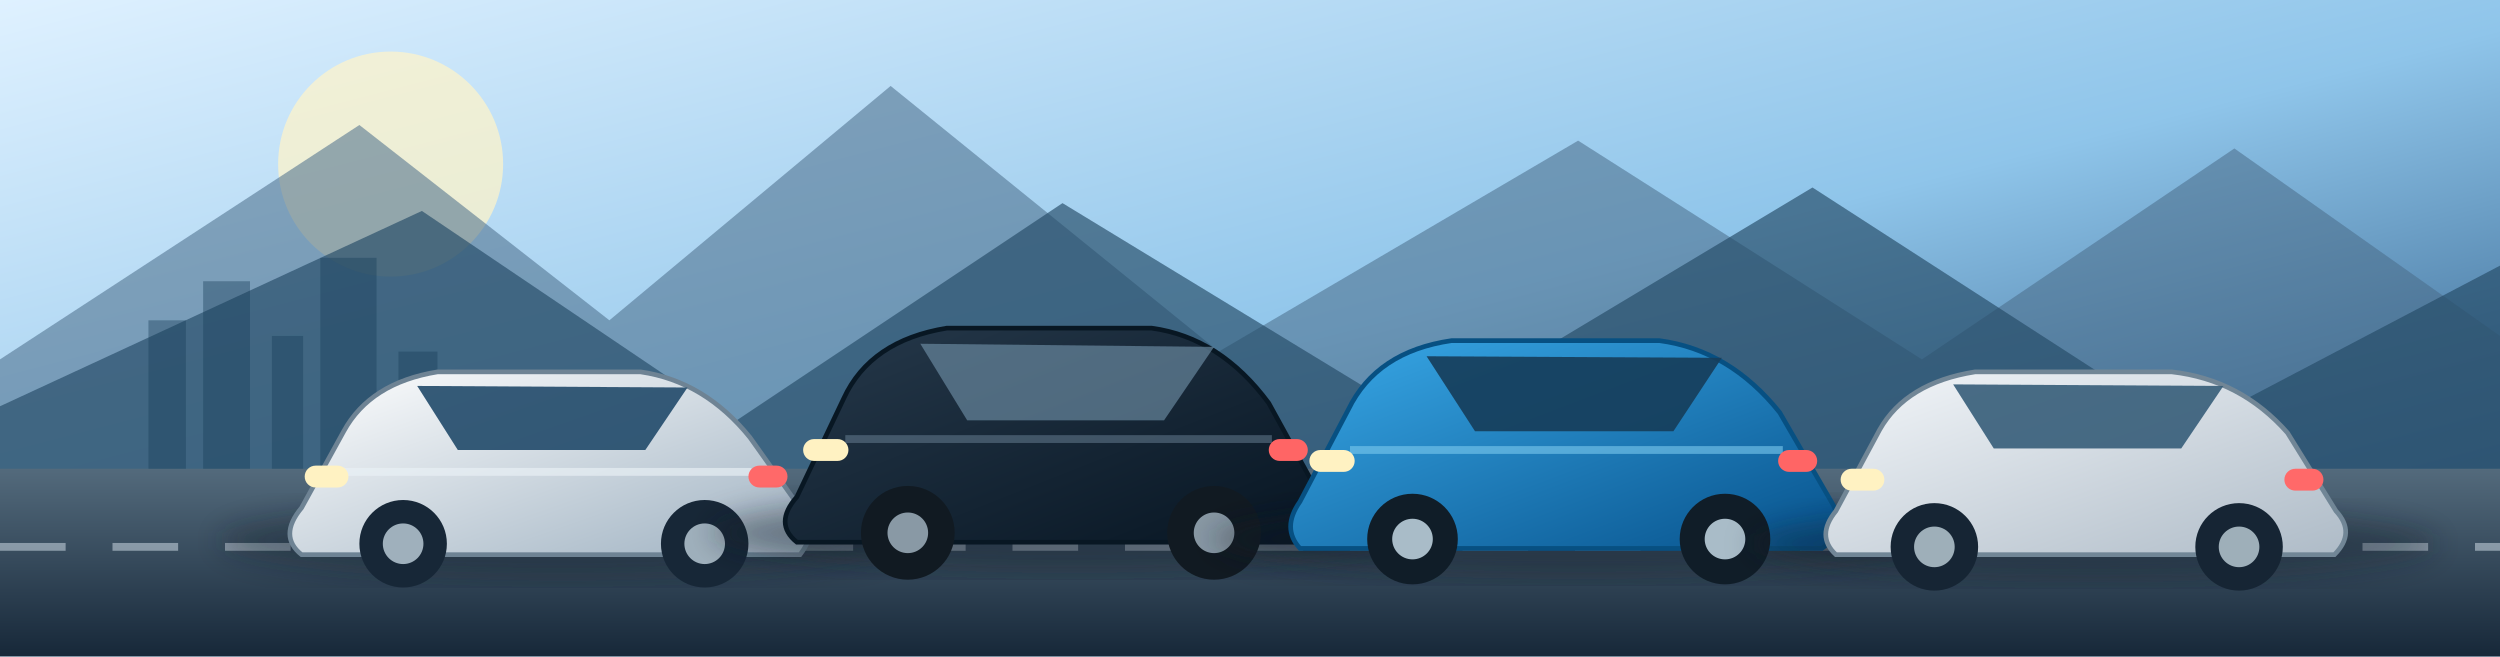
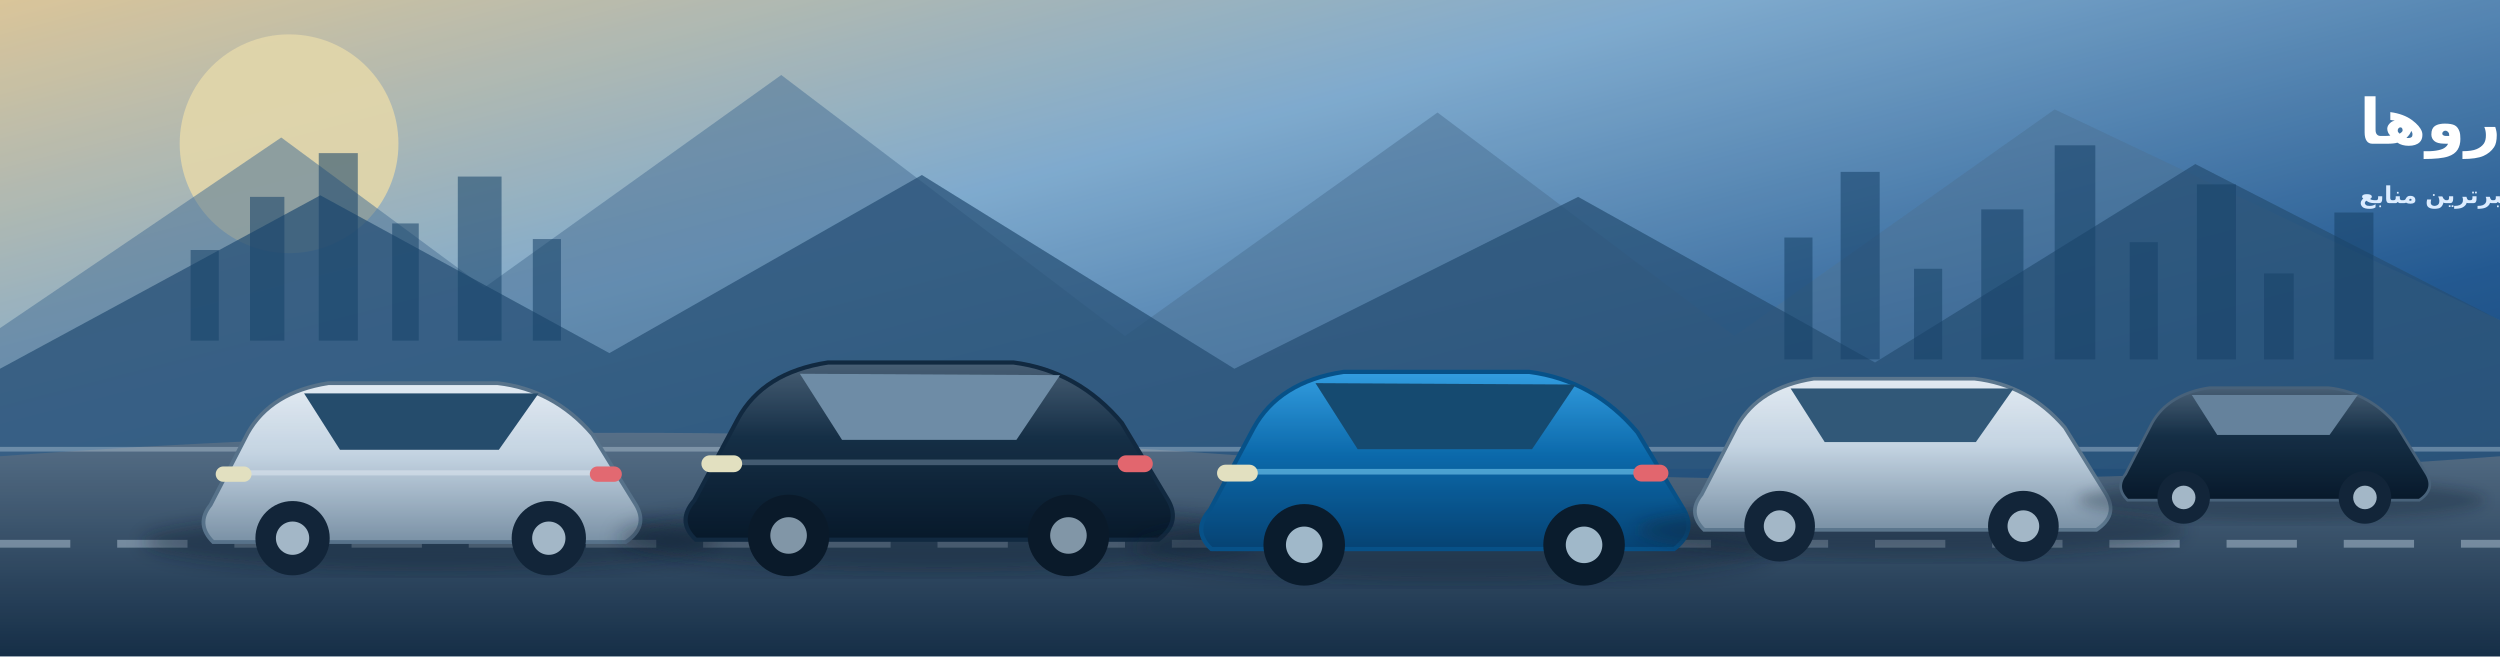
- <svg xmlns="http://www.w3.org/2000/svg" viewBox="0 0 1600 420" role="img" aria-label="تصویر خودروها">
+ <svg xmlns="http://www.w3.org/2000/svg" viewBox="0 0 1600 420" role="img" aria-label="قیمت روز خودروها">
  <defs>
    <linearGradient id="sky" x1="0" y1="0" x2="1" y2="1">
-       <stop offset="0" stop-color="#dff1ff" />
-       <stop offset=".52" stop-color="#8fc5ea" />
-       <stop offset="1" stop-color="#123d69" />
+       <stop stop-color="#f6d59a" />
+       <stop offset=".34" stop-color="#8fb7d6" />
+       <stop offset=".7" stop-color="#275b91" />
+       <stop offset="1" stop-color="#0b315d" />
    </linearGradient>
    <linearGradient id="road" x1="0" y1="0" x2="0" y2="1">
-       <stop offset="0" stop-color="#536a7c" />
-       <stop offset="1" stop-color="#172839" />
+       <stop stop-color="#617486" />
+       <stop offset="1" stop-color="#172a3d" />
    </linearGradient>
-     <linearGradient id="car1" x1="0" y1="0" x2="1" y2="1">
-       <stop stop-color="#ffffff" />
-       <stop offset="1" stop-color="#9eb1c1" />
+     <linearGradient id="silver" x1="0" y1="0" x2="0" y2="1">
+       <stop stop-color="#fff" />
+       <stop offset=".45" stop-color="#dce5ec" />
+       <stop offset="1" stop-color="#899aa8" />
    </linearGradient>
-     <linearGradient id="car2" x1="0" y1="0" x2="1" y2="1">
-       <stop stop-color="#26394b" />
-       <stop offset="1" stop-color="#071522" />
+     <linearGradient id="dark" x1="0" y1="0" x2="0" y2="1">
+       <stop stop-color="#506171" />
+       <stop offset=".42" stop-color="#172b3c" />
+       <stop offset="1" stop-color="#07121d" />
    </linearGradient>
-     <linearGradient id="car3" x1="0" y1="0" x2="1" y2="1">
-       <stop stop-color="#39a9e8" />
-       <stop offset="1" stop-color="#07528c" />
+     <linearGradient id="blue" x1="0" y1="0" x2="0" y2="1">
+       <stop stop-color="#38a8eb" />
+       <stop offset=".48" stop-color="#0b6cad" />
+       <stop offset="1" stop-color="#06416f" />
    </linearGradient>
-     <linearGradient id="car4" x1="0" y1="0" x2="1" y2="1">
-       <stop stop-color="#f4f7fa" />
-       <stop offset="1" stop-color="#aebbc7" />
-     </linearGradient>
+     <filter id="blur">
+       <feGaussianBlur stdDeviation="10" />
+     </filter>
    <filter id="shadow">
-       <feGaussianBlur stdDeviation="9" />
+       <feGaussianBlur stdDeviation="7" />
    </filter>
  </defs>
  <rect width="1600" height="420" fill="url(#sky)" />
-   <circle cx="250" cy="105" r="72" fill="#fff4c9" opacity=".72" />
-   <path d="M0 230L230 80 390 205 570 55 780 225 1010 90 1230 230 1430 95 1600 215V420H0Z" fill="#496b89" opacity=".55" />
-   <path d="M0 260L270 135 470 270 680 130 910 270 1160 120 1400 275 1600 170V420H0Z" fill="#244965" opacity=".65" />
-   <path d="M0 300H1600V420H0Z" fill="url(#road)" />
-   <path d="M0 350H1600" stroke="#cbd7e2" stroke-width="5" stroke-dasharray="42 30" opacity=".55" />
-   <g opacity=".4" fill="#173d58">
-     <rect x="95" y="205" width="24" height="95" />
-     <rect x="130" y="180" width="30" height="120" />
-     <rect x="174" y="215" width="20" height="85" />
-     <rect x="205" y="165" width="36" height="135" />
-     <rect x="255" y="225" width="25" height="75" />
+   <circle cx="185" cy="92" r="70" fill="#ffe9ad" opacity=".9" />
+   <path d="M0 210 180 88 310 184 500 48 720 215 920 72 1110 215 1315 70 1600 205V300H0Z" fill="#557898" opacity=".55" />
+   <path d="M0 236 205 125 390 226 590 112 790 236 1010 126 1200 232 1405 105 1600 205V315H0Z" fill="#294f70" opacity=".72" />
+   <g fill="#173f63" opacity=".55">
+     <path d="M100 218h22v-58h18v58h20v-92h22v92h22v-120h25v120h22v-75h17v75h25v-105h28v105h20v-65h18v65z" />
+     <path d="M1120 230h22v-78h18v78h18v-120h25v120h22v-58h18v58h25v-96h27v96h20v-137h26v137h22v-75h18v75h25v-112h25v112h18v-55h19v55h26v-94h25v94z" />
  </g>
-   <g transform="translate(175 220)">
-     <ellipse cx="185" cy="126" rx="220" ry="25" fill="#071521" opacity=".35" filter="url(#shadow)" />
-     <path d="M18 105L45 56Q62 25 105 18L235 18Q276 24 305 60L337 105Q350 118 337 135H18Q3 123 18 105Z" fill="url(#car1)" stroke="#6e8394" stroke-width="3" />
-     <path d="M92 27L118 68H238L265 28Z" fill="#254d6d" opacity=".92" />
-     <path d="M45 82H306" stroke="#eaf1f6" stroke-width="5" opacity=".65" />
-     <circle cx="83" cy="128" r="28" fill="#172737" />
-     <circle cx="83" cy="128" r="13" fill="#9fb0bc" />
-     <circle cx="276" cy="128" r="28" fill="#172737" />
-     <circle cx="276" cy="128" r="13" fill="#9fb0bc" />
-     <rect x="20" y="78" width="28" height="14" rx="7" fill="#fff2c2" />
-     <rect x="304" y="78" width="25" height="14" rx="7" fill="#ff6969" />
+   <path d="M0 292Q400 262 800 292T1600 292V420H0Z" fill="url(#road)" />
+   <path d="M0 348H1600" stroke="#d9e5ed" stroke-width="5" stroke-dasharray="45 30" opacity=".45" />
+   <rect x="0" y="286" width="1600" height="3" fill="#e8f1f7" opacity=".35" />
+   <g transform="translate(120 228) scale(.82)">
+     <ellipse cx="190" cy="145" rx="225" ry="23" fill="#081522" opacity=".42" filter="url(#shadow)" />
+     <path d="M18 116 47 60Q65 28 110 21h132q44 5 74 40l34 55q10 17-8 29H20q-14-14-2-29Z" fill="url(#silver)" stroke="#617789" stroke-width="3" />
+     <path d="M91 29 119 73h124l31-44Z" fill="#294c67" />
+     <path d="M49 91h270" stroke="#fff" stroke-width="4" opacity=".5" />
+     <circle cx="82" cy="142" r="29" fill="#13202d" />
+     <circle cx="82" cy="142" r="13" fill="#b8c5ce" />
+     <circle cx="282" cy="142" r="29" fill="#13202d" />
+     <circle cx="282" cy="142" r="13" fill="#b8c5ce" />
+     <rect x="22" y="86" width="28" height="12" rx="6" fill="#fff4c6" />
+     <rect x="314" y="86" width="25" height="12" rx="6" fill="#ff6d6d" />
  </g>
-   <g transform="translate(495 190)">
-     <ellipse cx="190" cy="151" rx="230" ry="25" fill="#071521" opacity=".4" filter="url(#shadow)" />
-     <path d="M15 128L45 65Q62 28 111 20L242 20Q286 26 317 68L350 128Q360 144 344 157H15Q0 145 15 128Z" fill="url(#car2)" stroke="#081723" stroke-width="3" />
-     <path d="M94 30L124 79H250L282 32Z" fill="#6d8da5" opacity=".65" />
-     <path d="M46 91H319" stroke="#6c8498" stroke-width="5" opacity=".5" />
-     <circle cx="86" cy="151" r="30" fill="#111a22" />
-     <circle cx="86" cy="151" r="13" fill="#8999a5" />
-     <circle cx="282" cy="151" r="30" fill="#111a22" />
-     <circle cx="282" cy="151" r="13" fill="#8999a5" />
-     <rect x="19" y="91" width="29" height="14" rx="7" fill="#fff2c2" />
-     <rect x="317" y="91" width="25" height="14" rx="7" fill="#ff6565" />
+   <g transform="translate(430 214) scale(.9)">
+     <ellipse cx="190" cy="145" rx="228" ry="24" fill="#081522" opacity=".44" filter="url(#shadow)" />
+     <path d="M16 118 47 60Q65 27 111 20h132q46 6 77 43l33 55q9 16-7 28H17q-14-13-1-28Z" fill="url(#dark)" stroke="#122435" stroke-width="3" />
+     <path d="M91 28 121 75h124l31-46Z" fill="#7c95a9" />
+     <path d="M48 91h272" stroke="#6f8292" stroke-width="4" opacity=".6" />
+     <circle cx="83" cy="143" r="29" fill="#0a131c" />
+     <circle cx="83" cy="143" r="13" fill="#91a0aa" />
+     <circle cx="282" cy="143" r="29" fill="#0a131c" />
+     <circle cx="282" cy="143" r="13" fill="#91a0aa" />
+     <rect x="21" y="86" width="29" height="12" rx="6" fill="#fff4c6" />
+     <rect x="317" y="86" width="25" height="12" rx="6" fill="#ff6969" />
  </g>
-   <g transform="translate(820 200)">
-     <ellipse cx="190" cy="145" rx="235" ry="25" fill="#071521" opacity=".38" filter="url(#shadow)" />
-     <path d="M12 121L43 62Q61 25 109 18L242 18Q287 24 319 64L352 121Q363 139 346 151H12Q0 138 12 121Z" fill="url(#car3)" stroke="#075082" stroke-width="3" />
-     <path d="M93 28L124 76H251L282 29Z" fill="#163e5b" opacity=".92" />
-     <path d="M44 88H321" stroke="#7bc9ef" stroke-width="5" opacity=".6" />
-     <circle cx="84" cy="145" r="29" fill="#101d28" />
-     <circle cx="84" cy="145" r="13" fill="#a9bcc8" />
-     <circle cx="284" cy="145" r="29" fill="#101d28" />
-     <circle cx="284" cy="145" r="13" fill="#a9bcc8" />
-     <rect x="18" y="88" width="29" height="14" rx="7" fill="#fff2c2" />
-     <rect x="318" y="88" width="25" height="14" rx="7" fill="#ff6565" />
+   <g transform="translate(760 220) scale(.9)">
+     <ellipse cx="190" cy="145" rx="228" ry="24" fill="#081522" opacity=".4" filter="url(#shadow)" />
+     <path d="M16 118 47 60Q65 27 111 20h132q46 6 77 43l33 55q9 16-7 28H17q-14-13-1-28Z" fill="url(#blue)" stroke="#075287" stroke-width="3" />
+     <path d="M91 28 121 75h124l31-46Z" fill="#174a6c" />
+     <path d="M48 91h272" stroke="#7dd1f6" stroke-width="4" opacity=".65" />
+     <circle cx="83" cy="143" r="29" fill="#0a1620" />
+     <circle cx="83" cy="143" r="13" fill="#b4c6d1" />
+     <circle cx="282" cy="143" r="29" fill="#0a1620" />
+     <circle cx="282" cy="143" r="13" fill="#b4c6d1" />
+     <rect x="21" y="86" width="29" height="12" rx="6" fill="#fff4c6" />
+     <rect x="317" y="86" width="25" height="12" rx="6" fill="#ff6969" />
  </g>
-   <g transform="translate(1160 218)">
-     <ellipse cx="180" cy="130" rx="220" ry="24" fill="#071521" opacity=".34" filter="url(#shadow)" />
-     <path d="M15 109L43 57Q60 27 104 20L230 20Q274 25 304 59L335 109Q348 123 334 137H15Q2 125 15 109Z" fill="url(#car4)" stroke="#718696" stroke-width="3" />
-     <path d="M90 28L116 69H236L263 29Z" fill="#365d79" opacity=".9" />
-     <circle cx="78" cy="132" r="28" fill="#162534" />
-     <circle cx="78" cy="132" r="13" fill="#9eafb9" />
-     <circle cx="273" cy="132" r="28" fill="#162534" />
-     <circle cx="273" cy="132" r="13" fill="#9eafb9" />
-     <rect x="18" y="82" width="28" height="14" rx="7" fill="#fff2c2" />
-     <rect x="302" y="82" width="25" height="14" rx="7" fill="#ff6969" />
+   <g transform="translate(1075 226) scale(.78)">
+     <ellipse cx="190" cy="145" rx="225" ry="23" fill="#081522" opacity=".38" filter="url(#shadow)" />
+     <path d="M18 116 47 60Q65 28 110 21h132q44 5 74 40l34 55q10 17-8 29H20q-14-14-2-29Z" fill="url(#silver)" stroke="#667b8c" stroke-width="3" />
+     <path d="M91 29 119 73h124l31-44Z" fill="#365a75" />
+     <circle cx="82" cy="142" r="29" fill="#13202d" />
+     <circle cx="82" cy="142" r="13" fill="#b8c5ce" />
+     <circle cx="282" cy="142" r="29" fill="#13202d" />
+     <circle cx="282" cy="142" r="13" fill="#b8c5ce" />
  </g>
+   <g transform="translate(1350 236) scale(.58)">
+     <ellipse cx="190" cy="145" rx="225" ry="23" fill="#081522" opacity=".32" filter="url(#shadow)" />
+     <path d="M18 116 47 60Q65 28 110 21h132q44 5 74 40l34 55q10 17-8 29H20q-14-14-2-29Z" fill="url(#dark)" stroke="#516577" stroke-width="3" />
+     <path d="M91 29 119 73h124l31-44Z" fill="#71899d" />
+     <circle cx="82" cy="142" r="29" fill="#13202d" />
+     <circle cx="82" cy="142" r="13" fill="#b8c5ce" />
+     <circle cx="282" cy="142" r="29" fill="#13202d" />
+     <circle cx="282" cy="142" r="13" fill="#b8c5ce" />
+   </g>
+   <rect x="0" y="0" width="1600" height="420" fill="#0b4d8d" opacity=".12" />
+   <text x="1510" y="92" text-anchor="end" direction="rtl" font-family="Vazirmatn,Arial,sans-serif" font-size="40" font-weight="900" fill="#fff">قیمت روز خودروها</text>
+   <text x="1510" y="130" text-anchor="end" direction="rtl" font-family="Vazirmatn,Arial,sans-serif" font-size="15" font-weight="700" fill="#dcecff">به‌روزترین قیمت‌ها از معتبرترین منابع</text>
</svg>
